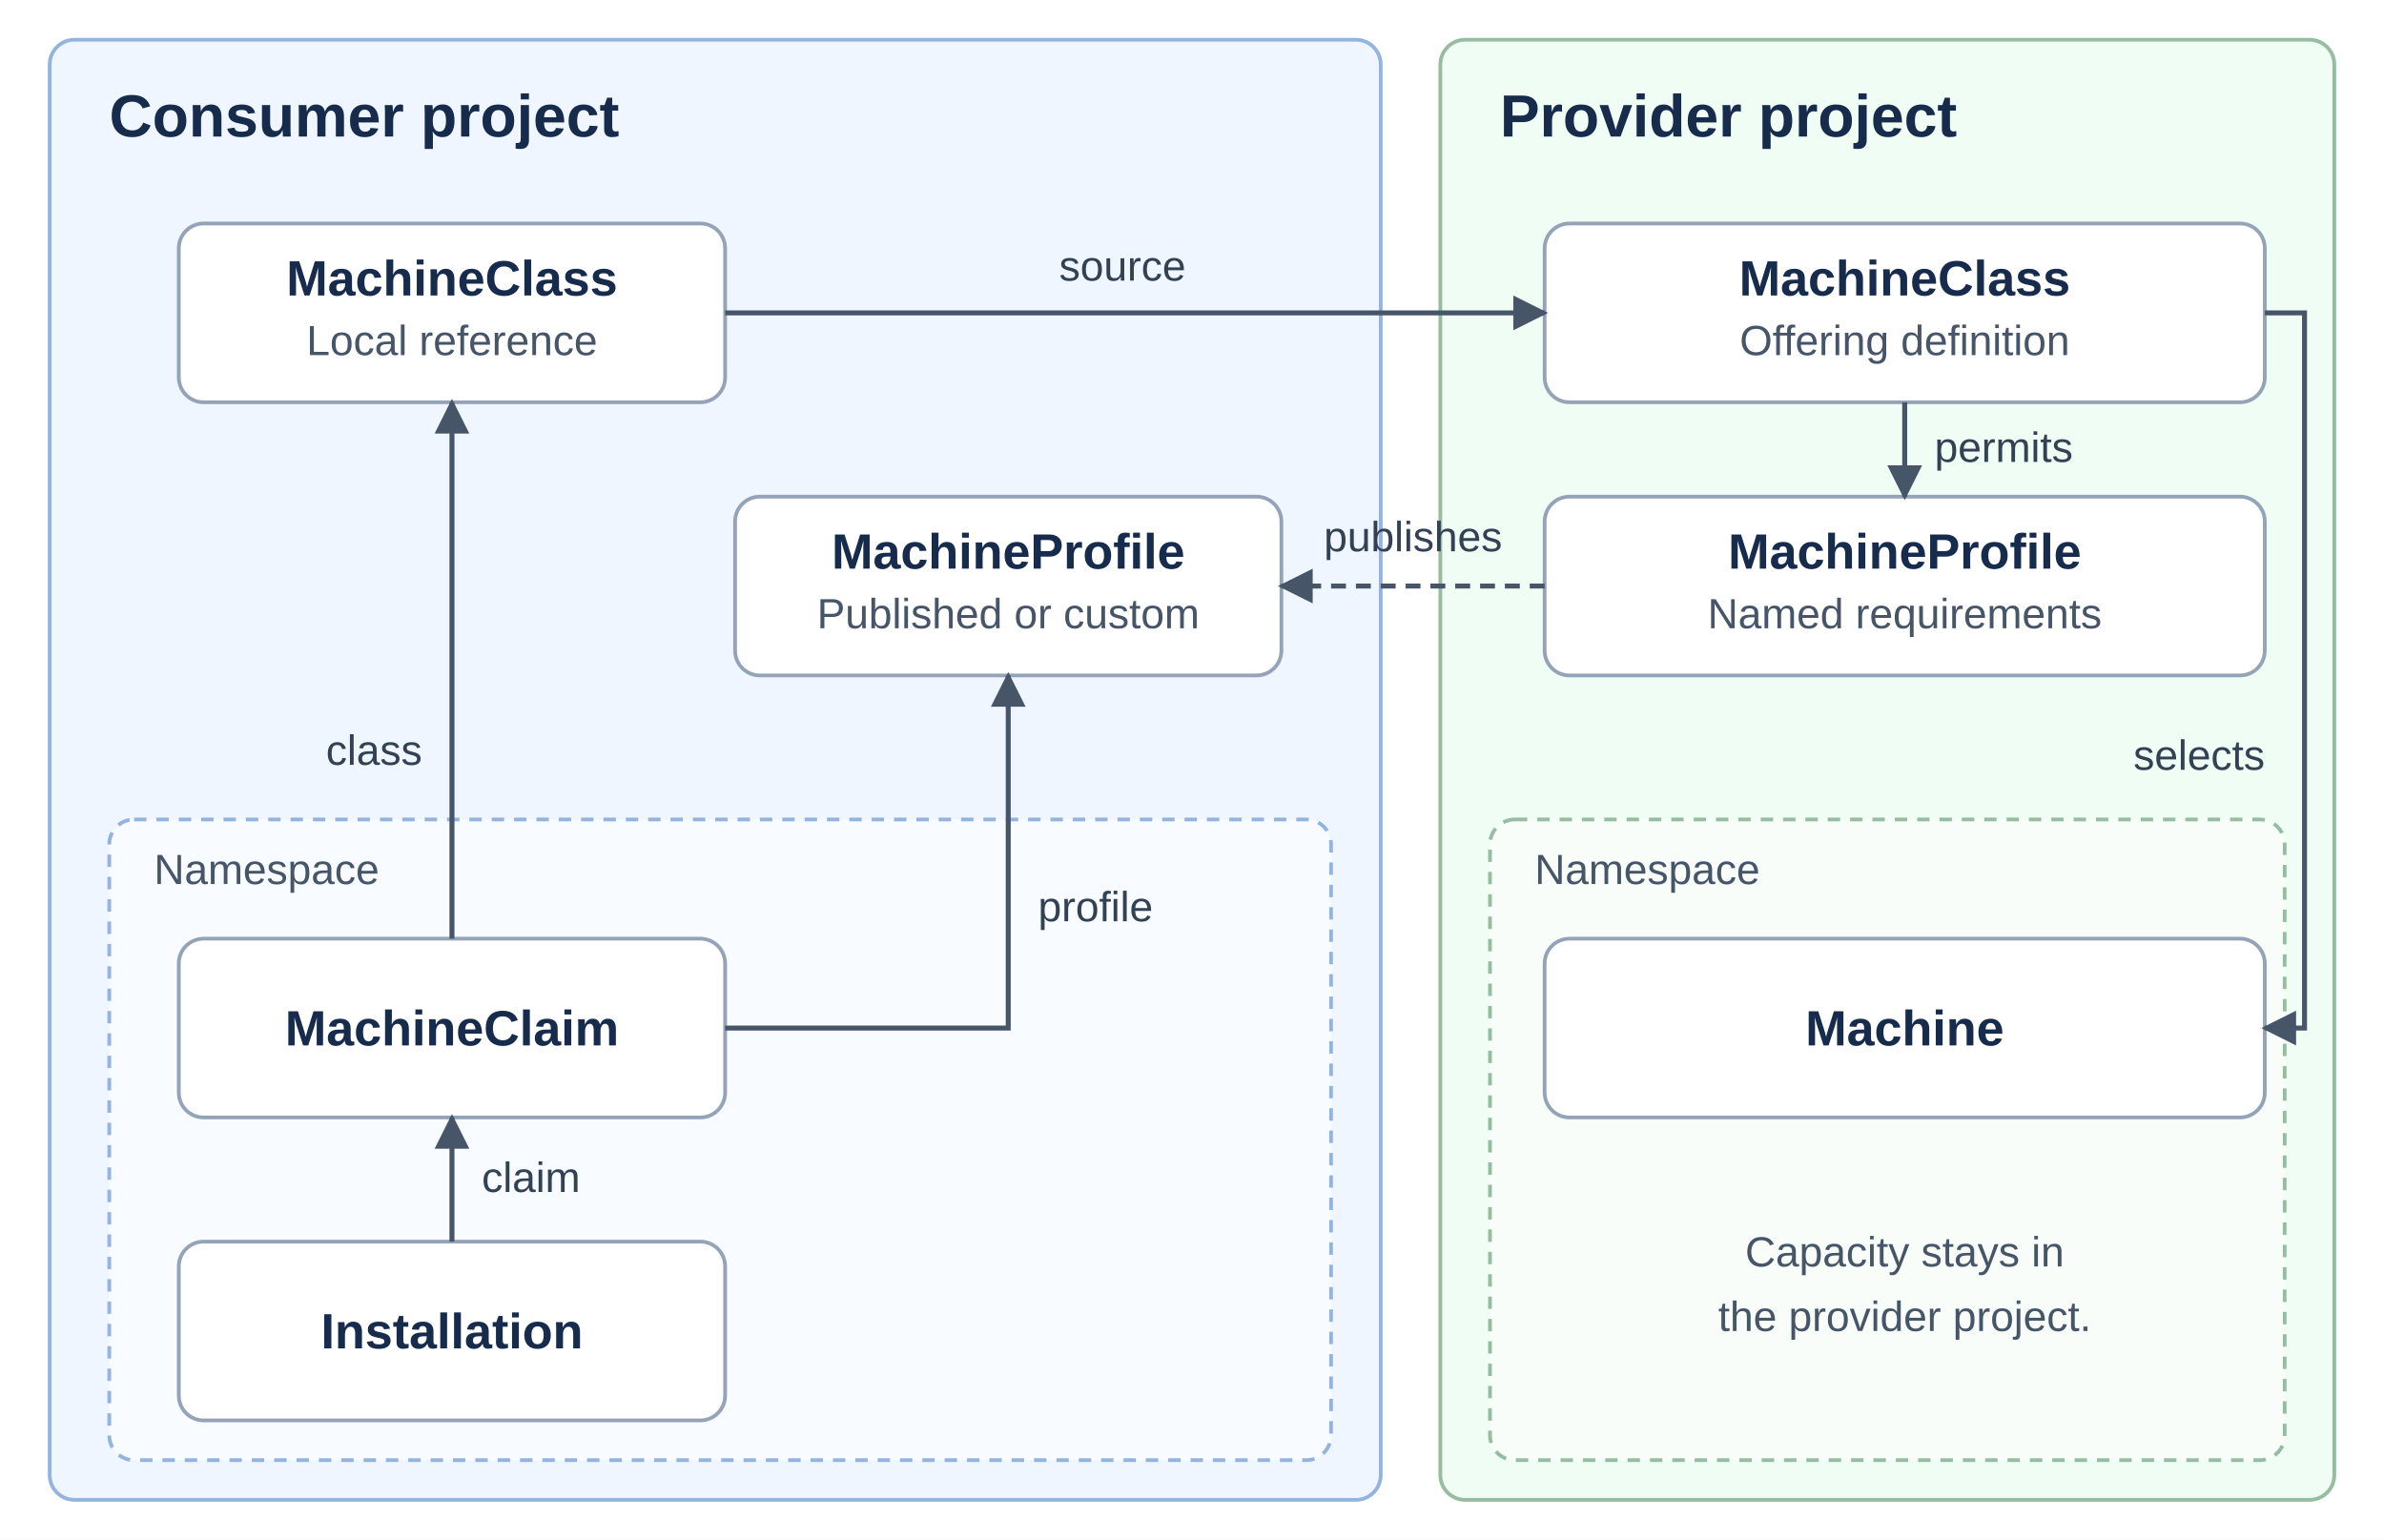
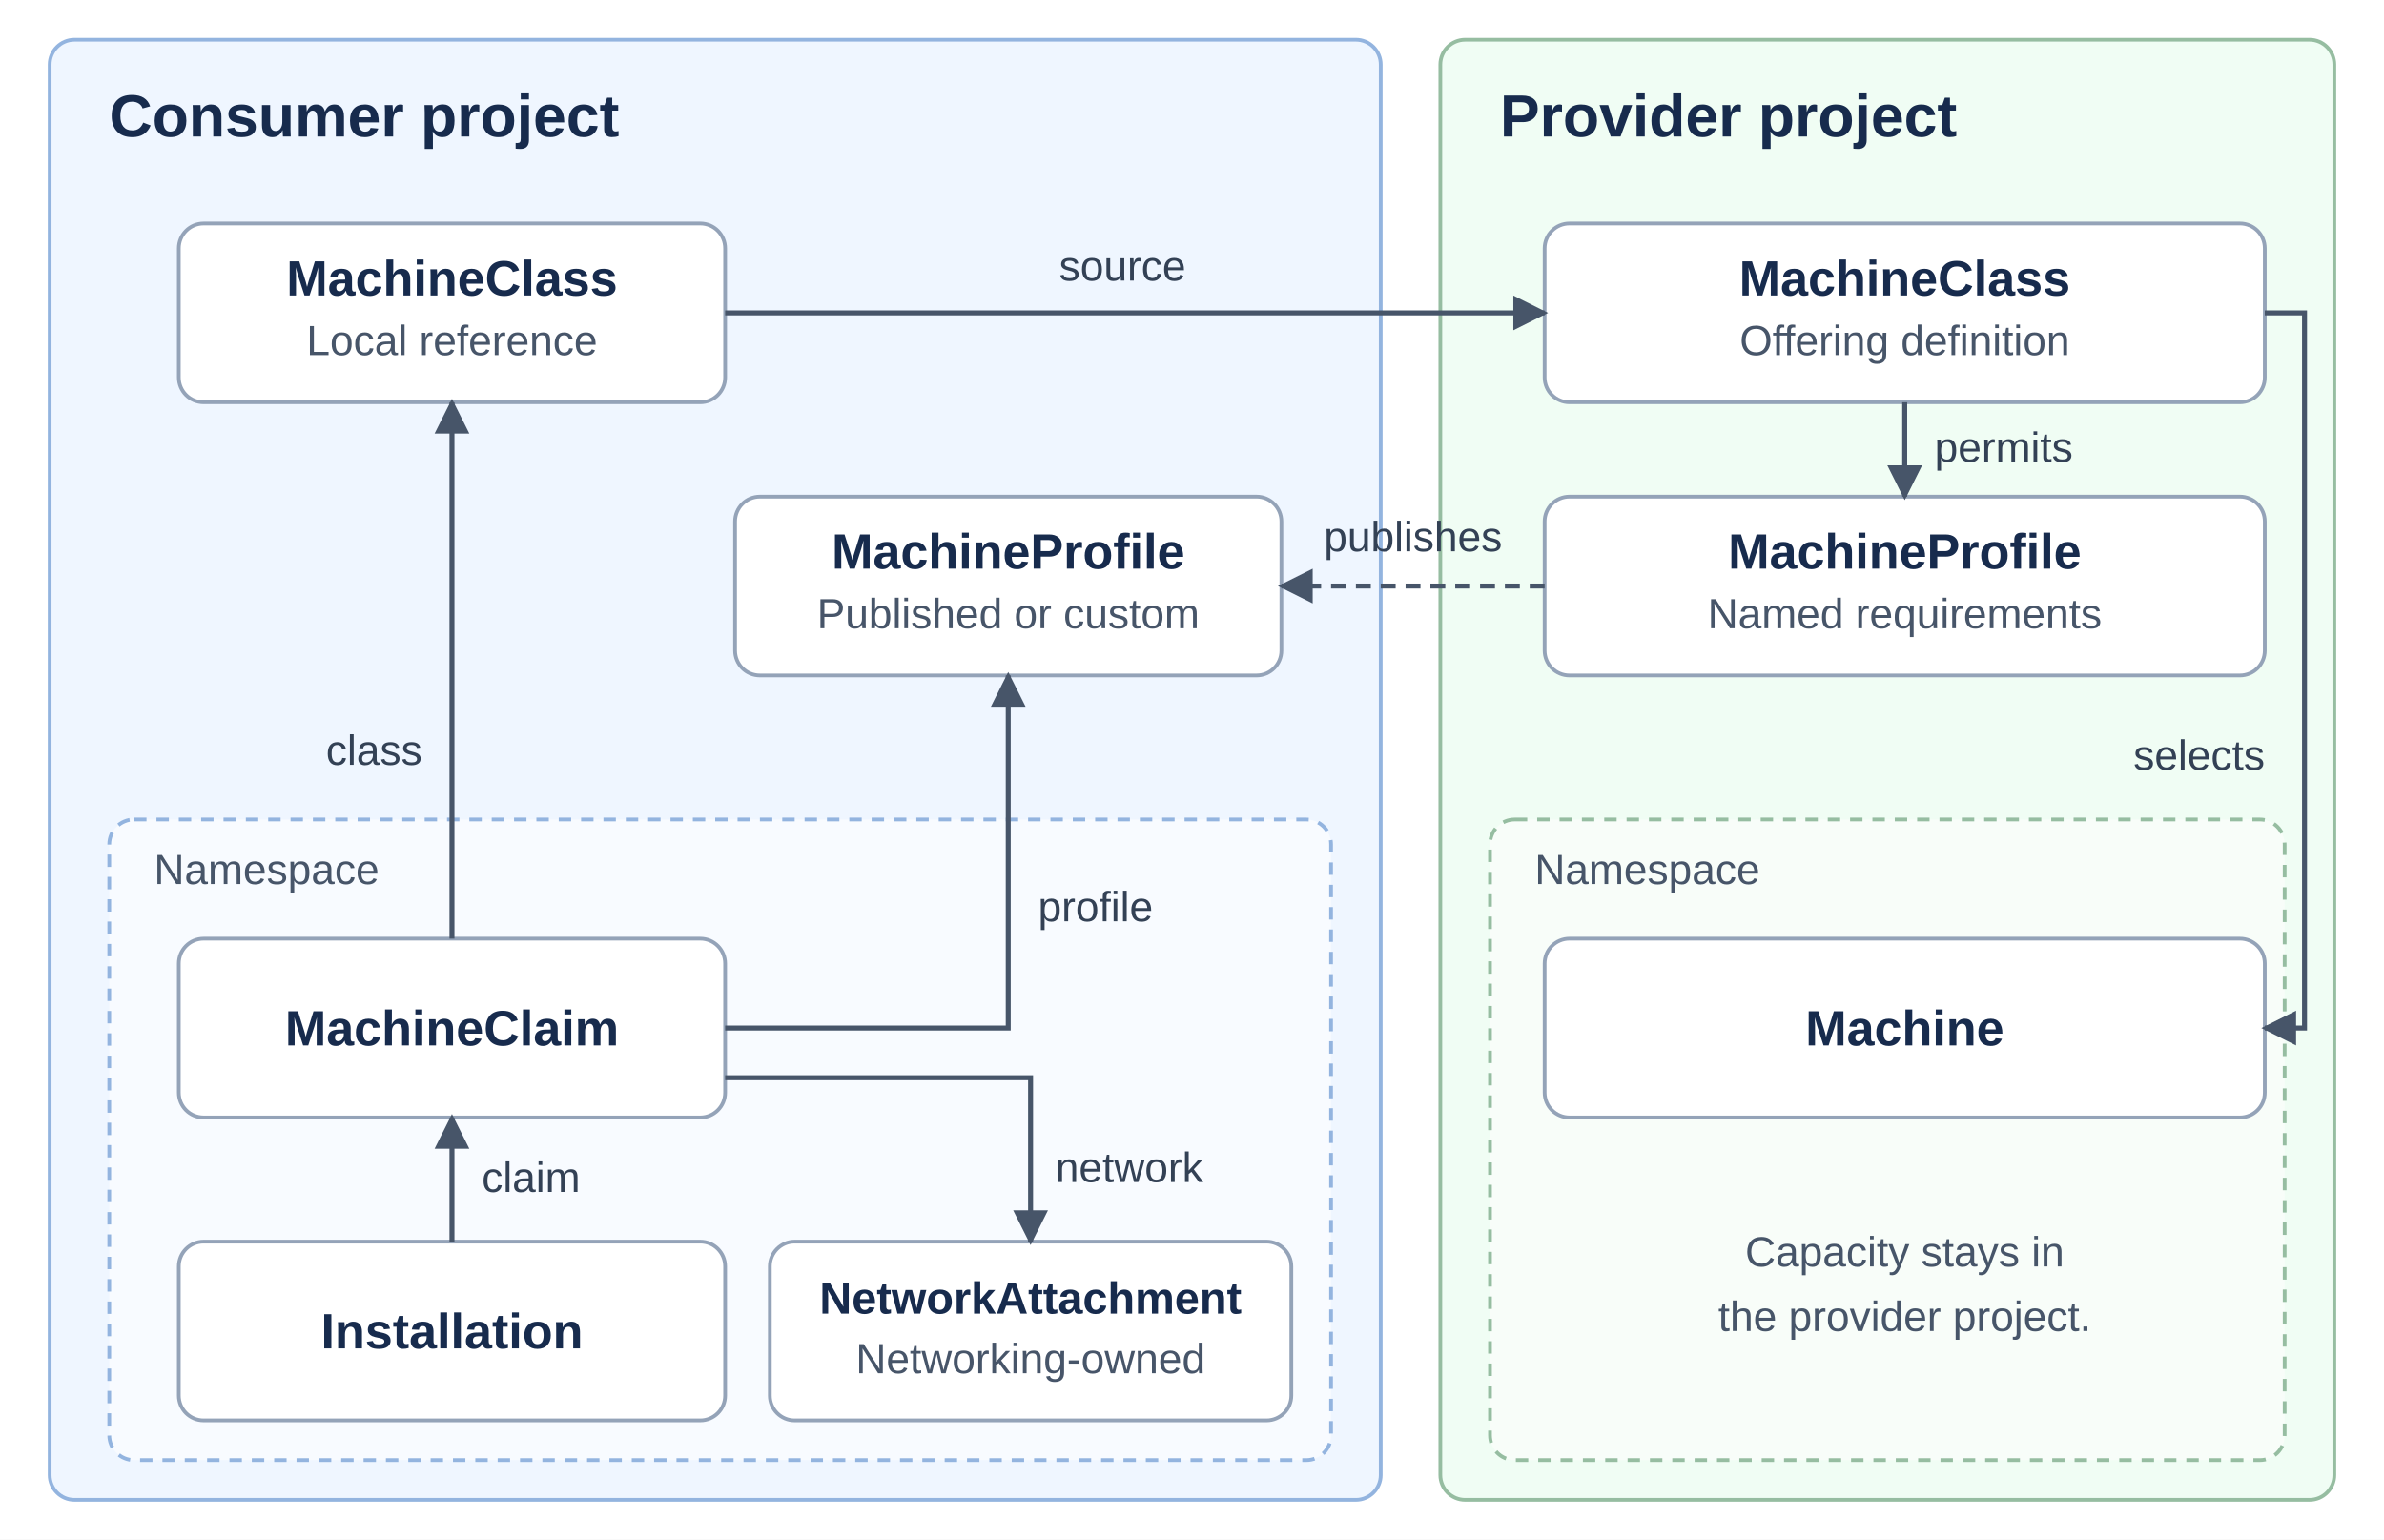
<svg xmlns="http://www.w3.org/2000/svg" width="960" height="620" viewBox="0 0 960 620" role="img" aria-labelledby="title description">
  <defs>
    <marker id="arrow" viewBox="0 0 10 10" refX="9" refY="5" markerWidth="7" markerHeight="7" orient="auto-start-reverse">
      <path d="M 0 0 L 10 5 L 0 10 z" fill="#475569" />
    </marker>
  </defs>
  <style>
    text { font-family: Arial, Helvetica, sans-serif; fill: #172b4d; }
    .heading { font-size: 24px; font-weight: 700; }
    .label { font-size: 20px; font-weight: 700; }
    .detail { font-size: 17px; fill: #475569; }
    .edge { font-size: 17px; fill: #334155; }
    .line { fill: none; stroke: #475569; stroke-width: 2; marker-end: url(#arrow); }
  </style>
  <rect width="960" height="620" fill="white" />
  <rect x="20" y="16" width="536" height="588" rx="10" fill="#eff6ff" stroke="#93b4df" stroke-width="1.5" />
  <rect x="580" y="16" width="360" height="588" rx="10" fill="#f0fdf4" stroke="#96bda1" stroke-width="1.5" />
  <text x="44" y="55" class="heading" text-anchor="start">Consumer project</text>
  <text x="604" y="55" class="heading" text-anchor="start">Provider project</text>
  <rect x="72" y="90" width="220" height="72" rx="10" fill="#ffffff" stroke="#94a3b8" stroke-width="1.5" />
  <text x="182.0" y="119" class="label" text-anchor="middle">MachineClass</text>
  <text x="182.0" y="143" class="detail" text-anchor="middle">Local reference</text>
  <rect x="622" y="90" width="290" height="72" rx="10" fill="#ffffff" stroke="#94a3b8" stroke-width="1.5" />
  <text x="767.0" y="119" class="label" text-anchor="middle">MachineClass</text>
  <text x="767.0" y="143" class="detail" text-anchor="middle">Offering definition</text>
  <rect x="296" y="200" width="220" height="72" rx="10" fill="#ffffff" stroke="#94a3b8" stroke-width="1.5" />
  <text x="406.0" y="229" class="label" text-anchor="middle">MachineProfile</text>
  <text x="406.0" y="253" class="detail" text-anchor="middle">Published or custom</text>
  <rect x="622" y="200" width="290" height="72" rx="10" fill="#ffffff" stroke="#94a3b8" stroke-width="1.5" />
  <text x="767.0" y="229" class="label" text-anchor="middle">MachineProfile</text>
  <text x="767.0" y="253" class="detail" text-anchor="middle">Named requirements</text>
  <path d="M 292 126 L 622 126" class="line" />
  <text x="452" y="113" class="edge" text-anchor="middle">source</text>
  <path d="M 622 236 L 516 236" class="line" stroke-dasharray="6 4" />
  <text x="569" y="222" class="edge" text-anchor="middle">publishes</text>
  <path d="M 767 162 L 767 200" class="line" />
  <text x="779" y="186" class="edge" text-anchor="start">permits</text>
  <rect x="44" y="330" width="492" height="258" rx="10" fill="#f8fbff" stroke="#93b4df" stroke-width="1.5" stroke-dasharray="5 4" />
  <rect x="600" y="330" width="320" height="258" rx="10" fill="#f8fdf9" stroke="#96bda1" stroke-width="1.5" stroke-dasharray="5 4" />
  <text x="62" y="356" class="detail" text-anchor="start">Namespace</text>
  <text x="618" y="356" class="detail" text-anchor="start">Namespace</text>
  <rect x="72" y="378" width="220" height="72" rx="10" fill="#ffffff" stroke="#94a3b8" stroke-width="1.5" />
  <text x="182.0" y="421" class="label" text-anchor="middle">MachineClaim</text>
  <rect x="72" y="500" width="220" height="72" rx="10" fill="#ffffff" stroke="#94a3b8" stroke-width="1.5" />
  <text x="182.0" y="543" class="label" text-anchor="middle">Installation</text>
  <rect x="622" y="378" width="290" height="72" rx="10" fill="#ffffff" stroke="#94a3b8" stroke-width="1.5" />
  <text x="767.0" y="421" class="label" text-anchor="middle">Machine</text>
  <path d="M 182 378 L 182 162" class="line" />
  <text x="170" y="308" class="edge" text-anchor="end">class</text>
  <path d="M 292 414 L 406 414 L 406 272" class="line" />
  <text x="418" y="371" class="edge" text-anchor="start">profile</text>
  <path d="M 182 500 L 182 450" class="line" />
  <text x="194" y="480" class="edge" text-anchor="start">claim</text>
+   <rect x="310" y="500" width="210" height="72" rx="10" fill="#ffffff" stroke="#94a3b8" stroke-width="1.5" />
+   <text x="415" y="529" class="label" style="font-size:18px" text-anchor="middle">NetworkAttachment</text>
+   <text x="415" y="553" class="detail" text-anchor="middle">Networking-owned</text>
+   <path d="M 292 434 L 415 434 L 415 500" class="line" />
+   <text x="425" y="476" class="edge" text-anchor="start">network</text>
  <path d="M 912 126 L 928 126 L 928 414 L 912 414" class="line" />
  <text x="912" y="310" class="edge" text-anchor="end">selects</text>
  <text x="767" y="510" class="detail" text-anchor="middle">Capacity stays in</text>
  <text x="767" y="536" class="detail" text-anchor="middle">the provider project.</text>
</svg>
